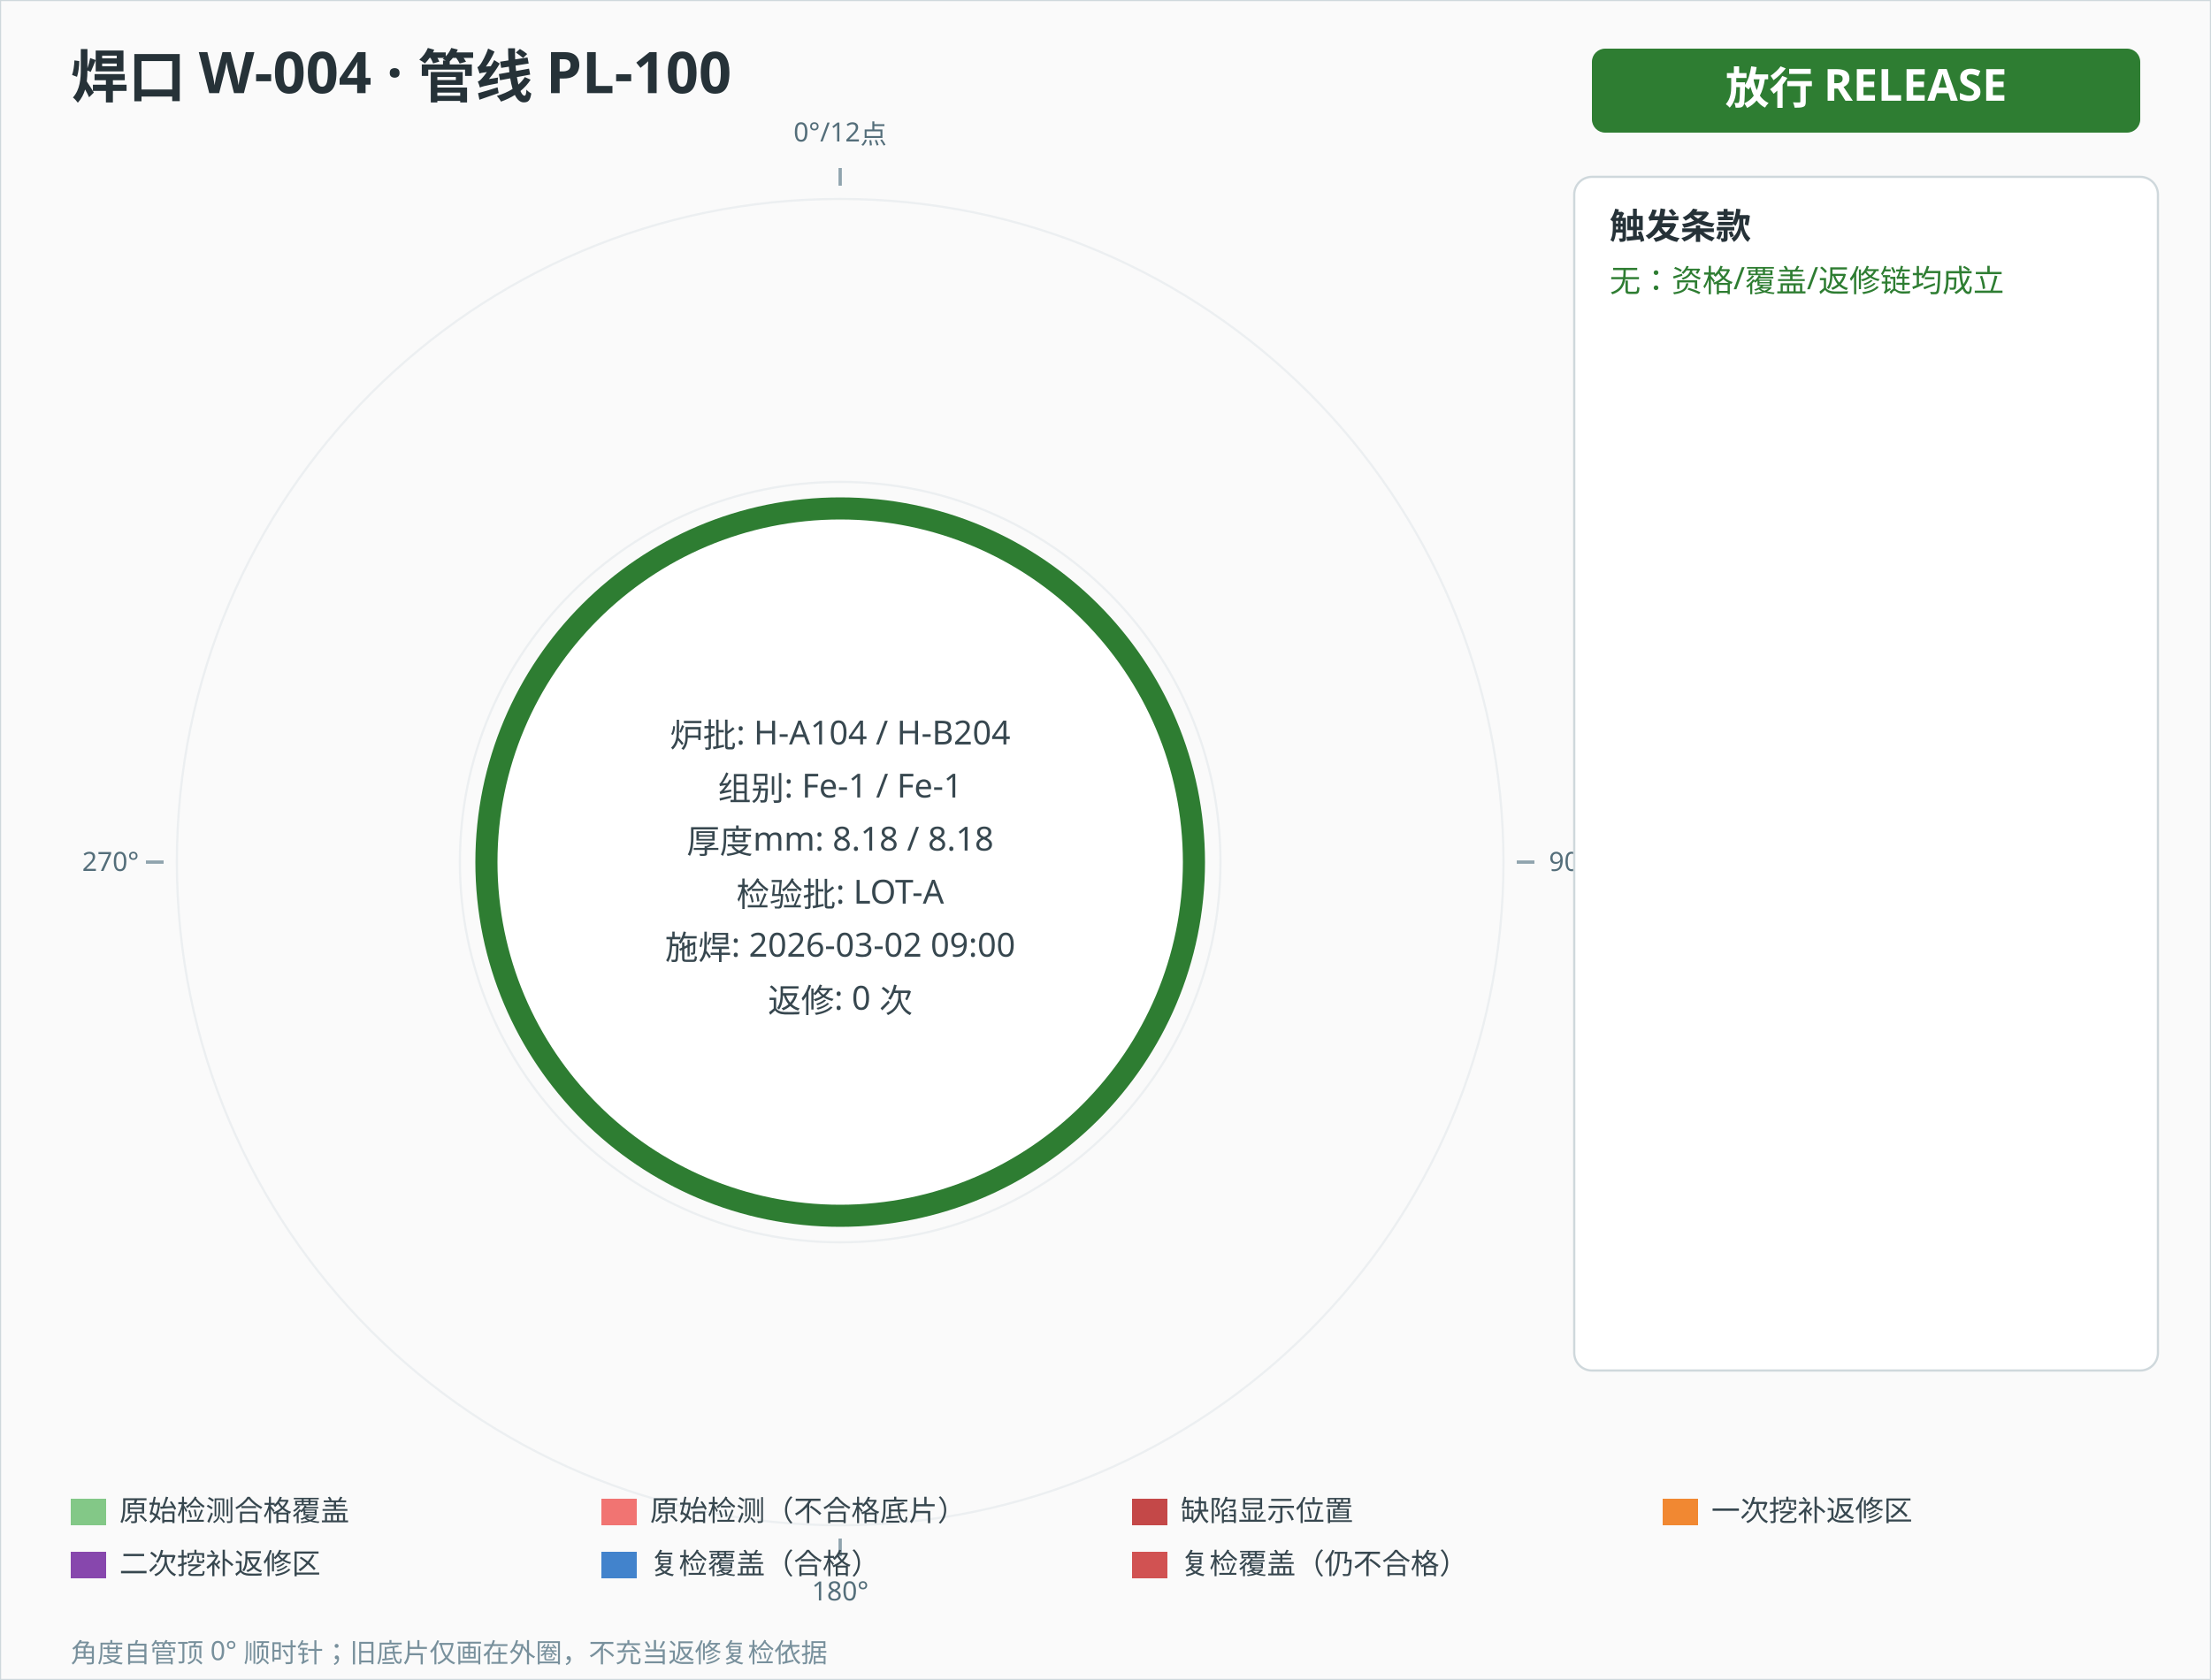
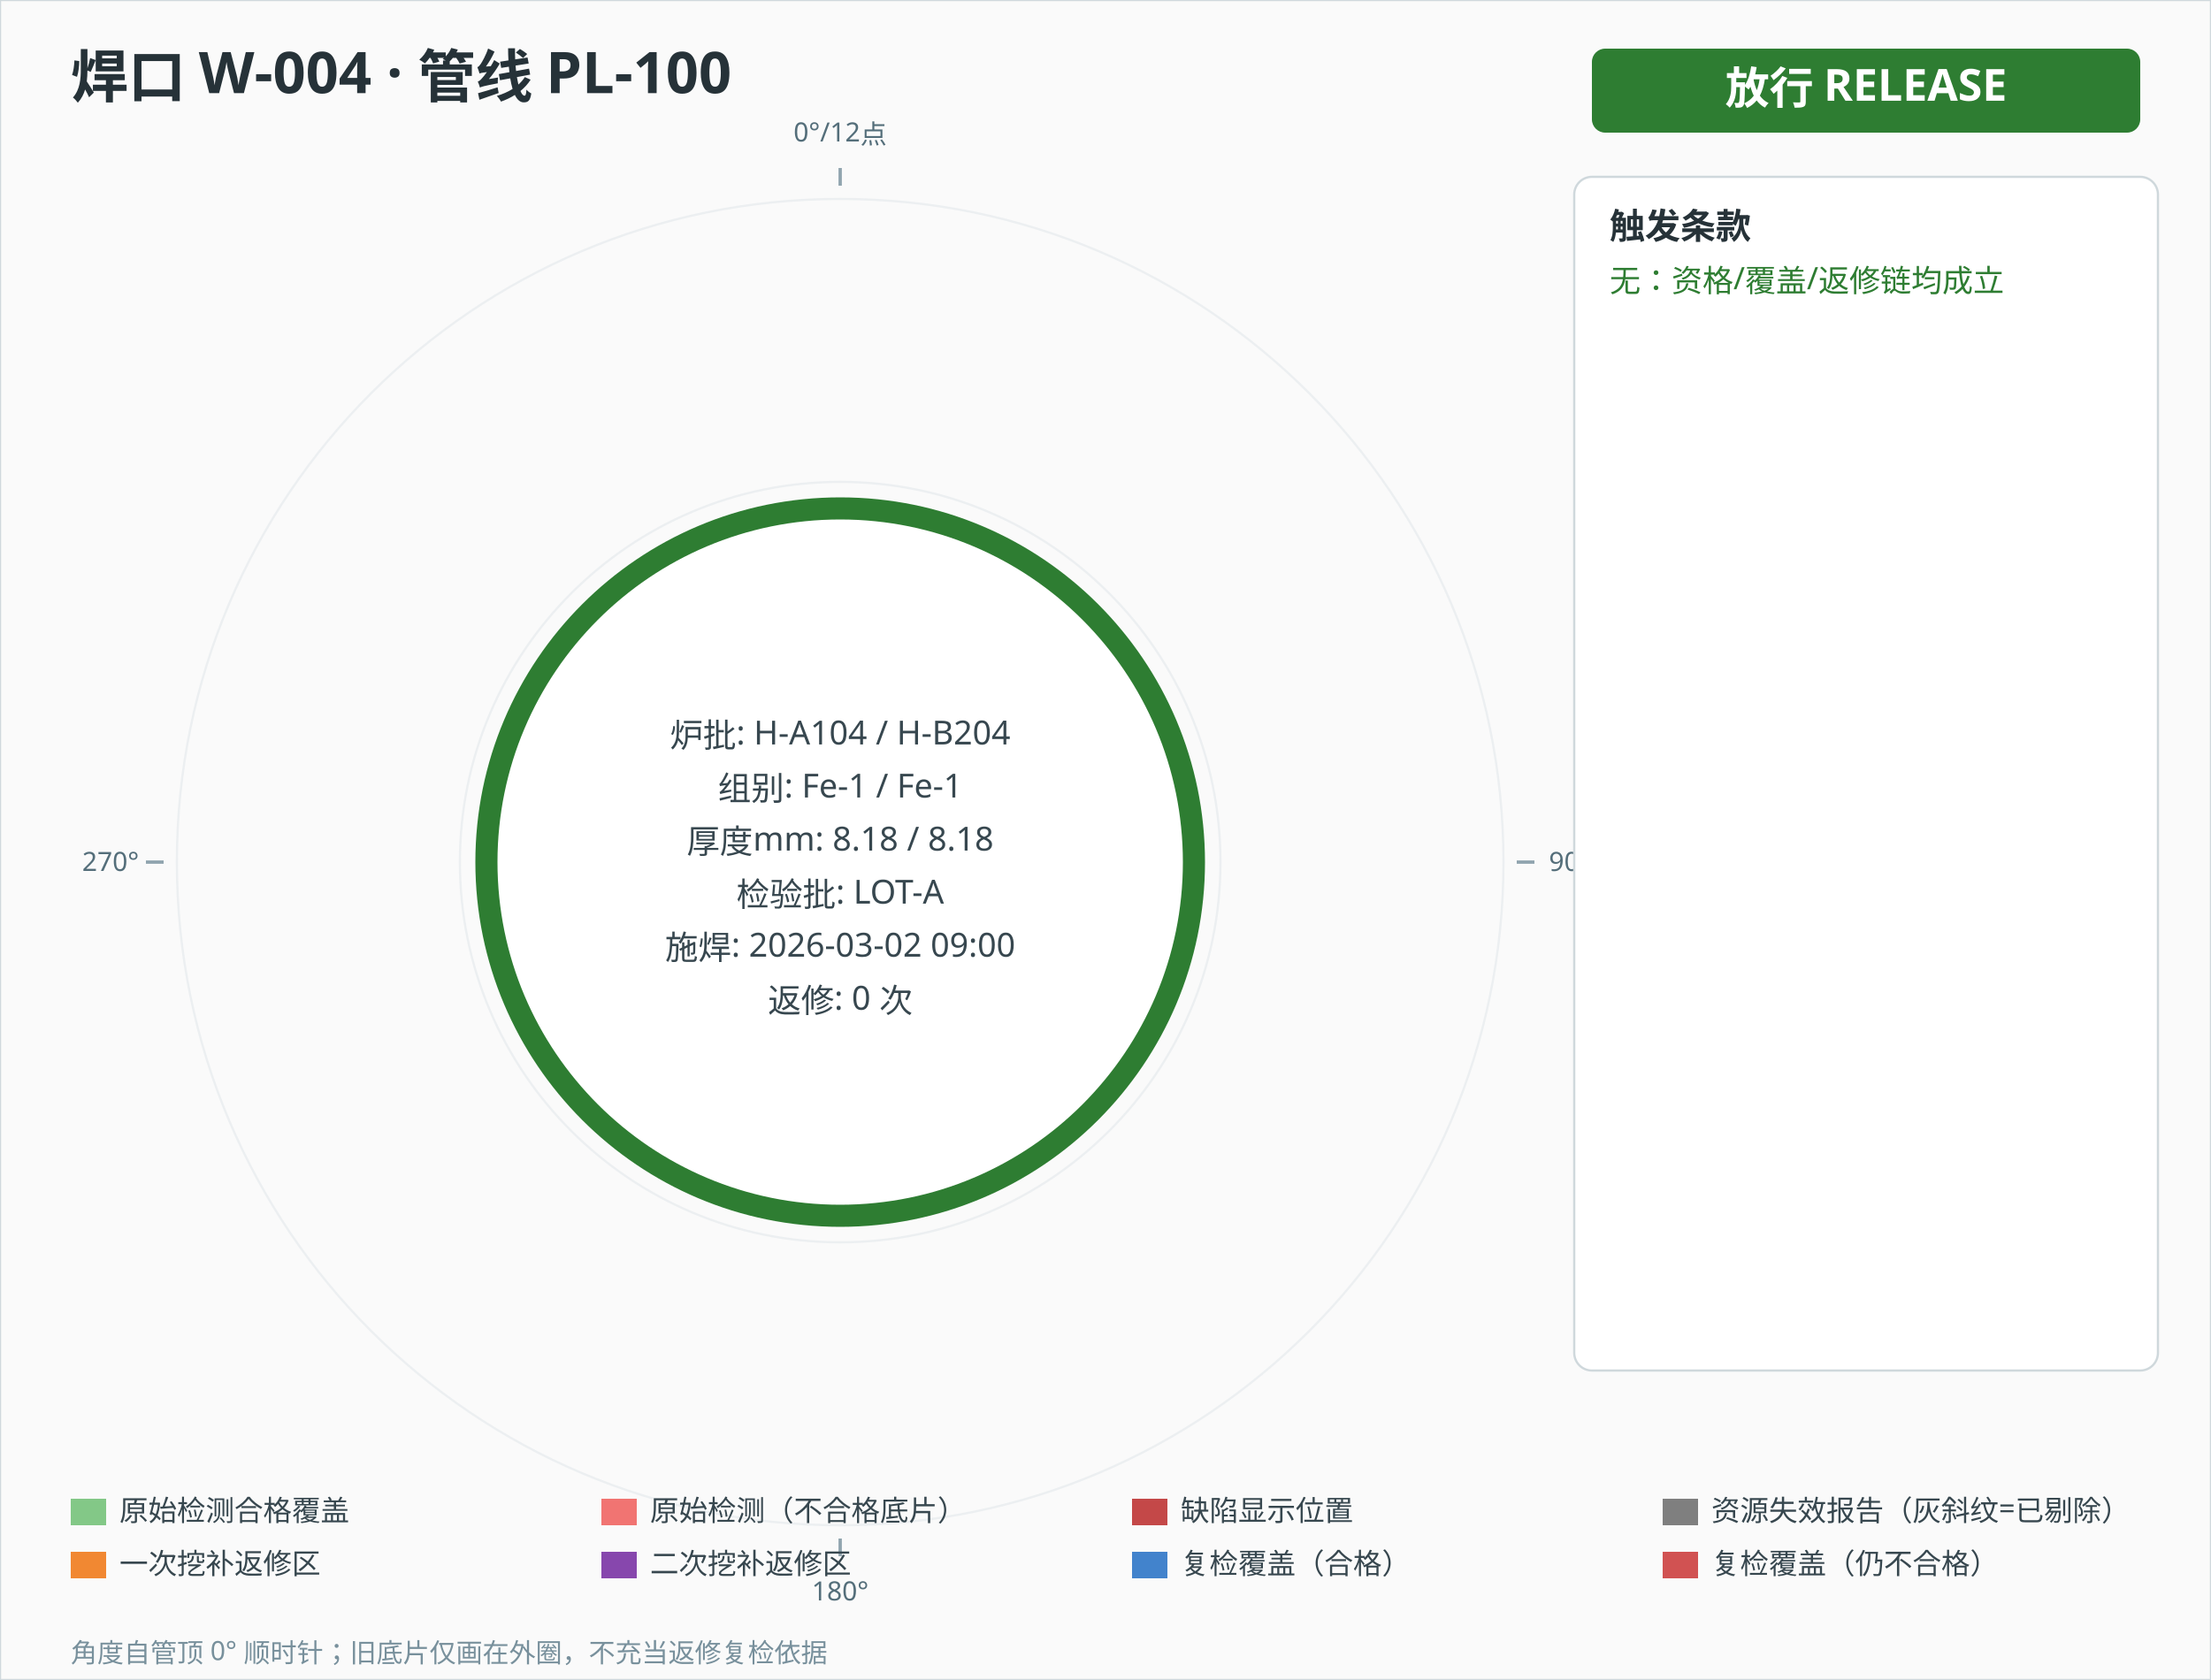
<svg xmlns="http://www.w3.org/2000/svg" viewBox="0 0 1000 760" font-family="sans-serif">
  <rect width="1000" height="760" fill="#fafafa" stroke="#cfd8dc" />
+   <defs>
+     <pattern id="ndexcluded" width="8" height="8" patternUnits="userSpaceOnUse" patternTransform="rotate(45)">
+       <rect width="8" height="8" fill="#9e9e9e" fill-opacity="0.18" />
+       <line x1="0" y1="0" x2="0" y2="8" stroke="#616161" stroke-width="3" />
+     </pattern>
+   </defs>
  <text x="32" y="44" font-size="26" font-weight="bold" fill="#263238">焊口 W-004 · 管线 PL-100</text>
  <rect x="720" y="22" width="248" height="38" rx="6" fill="#2e7d32" />
  <text x="844" y="47" font-size="20" font-weight="bold" fill="#ffffff" text-anchor="middle">放行 RELEASE</text>
  <circle cx="380.0" cy="390.0" r="300" fill="none" stroke="#eceff1" stroke-width="1" />
  <circle cx="380.0" cy="390.0" r="172" fill="none" stroke="#eceff1" stroke-width="1" />
  <line x1="380.0" y1="84.0" x2="380.0" y2="76.0" stroke="#90a4ae" stroke-width="1.5" />
  <text x="380.0" y="64.0" font-size="12" fill="#546e7a" text-anchor="middle">0°/12点</text>
  <line x1="686.0" y1="390.0" x2="694.0" y2="390.0" stroke="#90a4ae" stroke-width="1.5" />
  <text x="710.0" y="394.0" font-size="12" fill="#546e7a" text-anchor="middle">90°</text>
  <line x1="380.0" y1="696.0" x2="380.0" y2="704.0" stroke="#90a4ae" stroke-width="1.5" />
  <text x="380.0" y="724.0" font-size="12" fill="#546e7a" text-anchor="middle">180°</text>
  <line x1="74.0" y1="390.0" x2="66.0" y2="390.0" stroke="#90a4ae" stroke-width="1.5" />
  <text x="50.0" y="394.0" font-size="12" fill="#546e7a" text-anchor="middle">270°</text>
  <text x="380.0" y="386.0" font-size="16" fill="#c62828" text-anchor="middle">无任何 RT/UT/PT 记录</text>
  <circle cx="380.0" cy="390.0" r="160" fill="#ffffff" stroke="#2e7d32" stroke-width="10" />
  <text x="380.0" y="338.0" font-size="15" fill="#37474f" text-anchor="middle">炉批: H-A104 / H-B204</text>
  <text x="380.0" y="362.0" font-size="15" fill="#37474f" text-anchor="middle">组别: Fe-1 / Fe-1</text>
  <text x="380.0" y="386.0" font-size="15" fill="#37474f" text-anchor="middle">厚度mm: 8.18 / 8.18</text>
  <text x="380.0" y="410.0" font-size="15" fill="#37474f" text-anchor="middle">检验批: LOT-A</text>
  <text x="380.0" y="434.0" font-size="15" fill="#37474f" text-anchor="middle">施焊: 2026-03-02 09:00</text>
  <text x="380.0" y="458.0" font-size="15" fill="#37474f" text-anchor="middle">返修: 0 次</text>
  <rect x="712" y="80" width="264" height="540" rx="8" fill="#ffffff" stroke="#cfd8dc" />
  <text x="728" y="108" font-size="16" font-weight="bold" fill="#263238">触发条款</text>
  <text x="728" y="132" font-size="14" fill="#2e7d32">无：资格/覆盖/返修链均成立</text>
  <rect x="32" y="678" width="16" height="12" fill="#66bb6a" fill-opacity="0.8" />
  <text x="54" y="688" font-size="13" fill="#37474f">原始检测合格覆盖</text>
  <rect x="272" y="678" width="16" height="12" fill="#ef5350" fill-opacity="0.8" />
  <text x="294" y="688" font-size="13" fill="#37474f">原始检测（不合格底片）</text>
  <rect x="512" y="678" width="16" height="12" fill="#b71c1c" fill-opacity="0.8" />
  <text x="534" y="688" font-size="13" fill="#37474f">缺陷显示位置</text>
-   <rect x="752" y="678" width="16" height="12" fill="#ef6c00" fill-opacity="0.8" />
-   <text x="774" y="688" font-size="13" fill="#37474f">一次挖补返修区</text>
-   <rect x="32" y="702" width="16" height="12" fill="#6a1b9a" fill-opacity="0.8" />
-   <text x="54" y="712" font-size="13" fill="#37474f">二次挖补返修区</text>
-   <rect x="272" y="702" width="16" height="12" fill="#1565c0" fill-opacity="0.8" />
-   <text x="294" y="712" font-size="13" fill="#37474f">复检覆盖（合格）</text>
-   <rect x="512" y="702" width="16" height="12" fill="#c62828" fill-opacity="0.8" />
-   <text x="534" y="712" font-size="13" fill="#37474f">复检覆盖（仍不合格）</text>
+   <rect x="752" y="678" width="16" height="12" fill="#616161" fill-opacity="0.8" />
+   <text x="774" y="688" font-size="13" fill="#37474f">资源失效报告（灰斜纹=已剔除）</text>
+   <rect x="32" y="702" width="16" height="12" fill="#ef6c00" fill-opacity="0.8" />
+   <text x="54" y="712" font-size="13" fill="#37474f">一次挖补返修区</text>
+   <rect x="272" y="702" width="16" height="12" fill="#6a1b9a" fill-opacity="0.8" />
+   <text x="294" y="712" font-size="13" fill="#37474f">二次挖补返修区</text>
+   <rect x="512" y="702" width="16" height="12" fill="#1565c0" fill-opacity="0.8" />
+   <text x="534" y="712" font-size="13" fill="#37474f">复检覆盖（合格）</text>
+   <rect x="752" y="702" width="16" height="12" fill="#c62828" fill-opacity="0.8" />
+   <text x="774" y="712" font-size="13" fill="#37474f">复检覆盖（仍不合格）</text>
  <text x="32" y="752" font-size="12" fill="#78909c">角度自管顶 0° 顺时针；旧底片仅画在外圈，不充当返修复检依据</text>
</svg>
